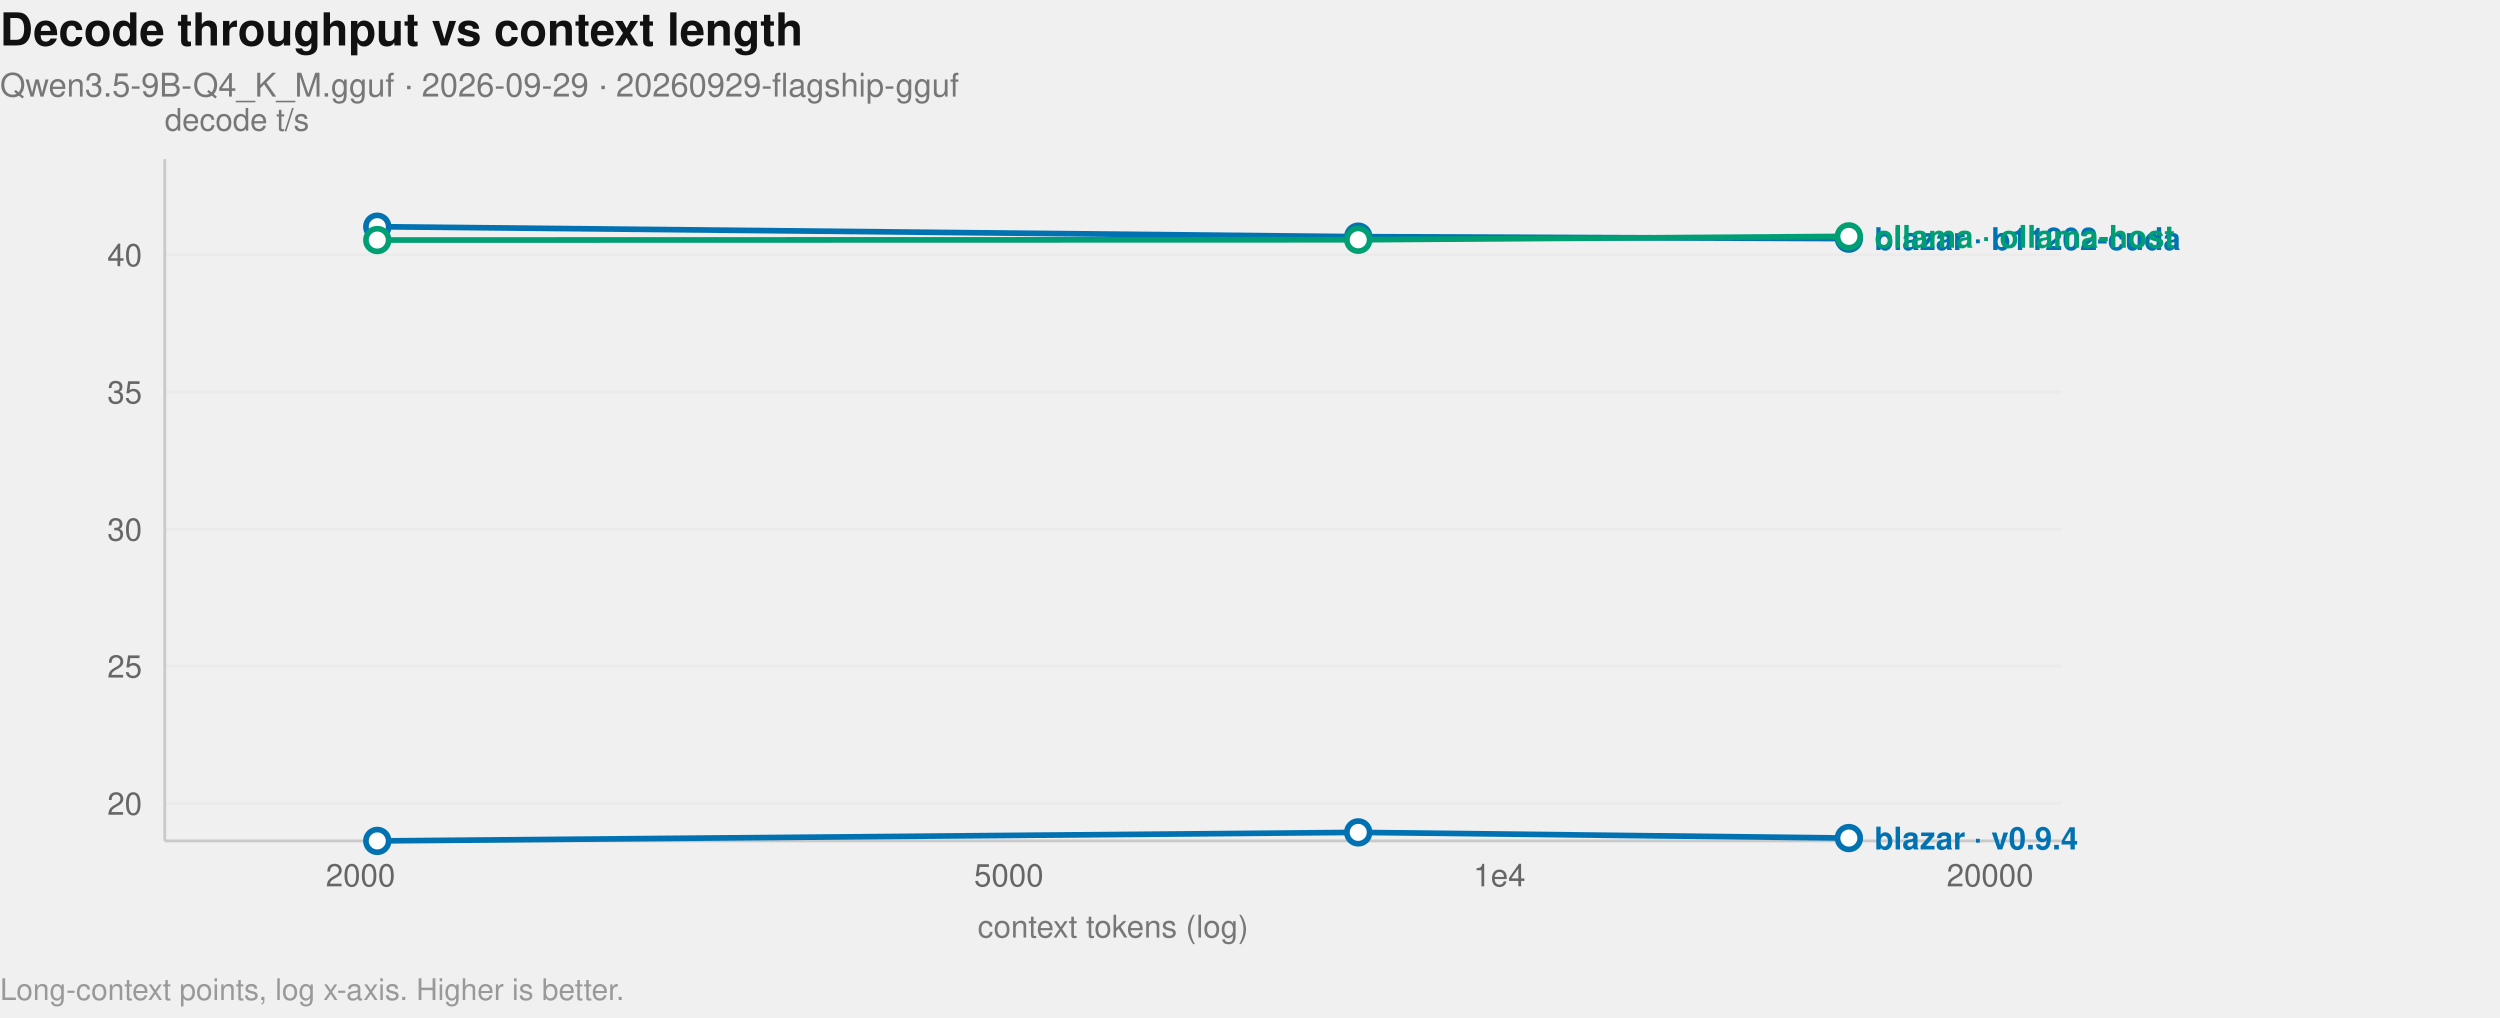
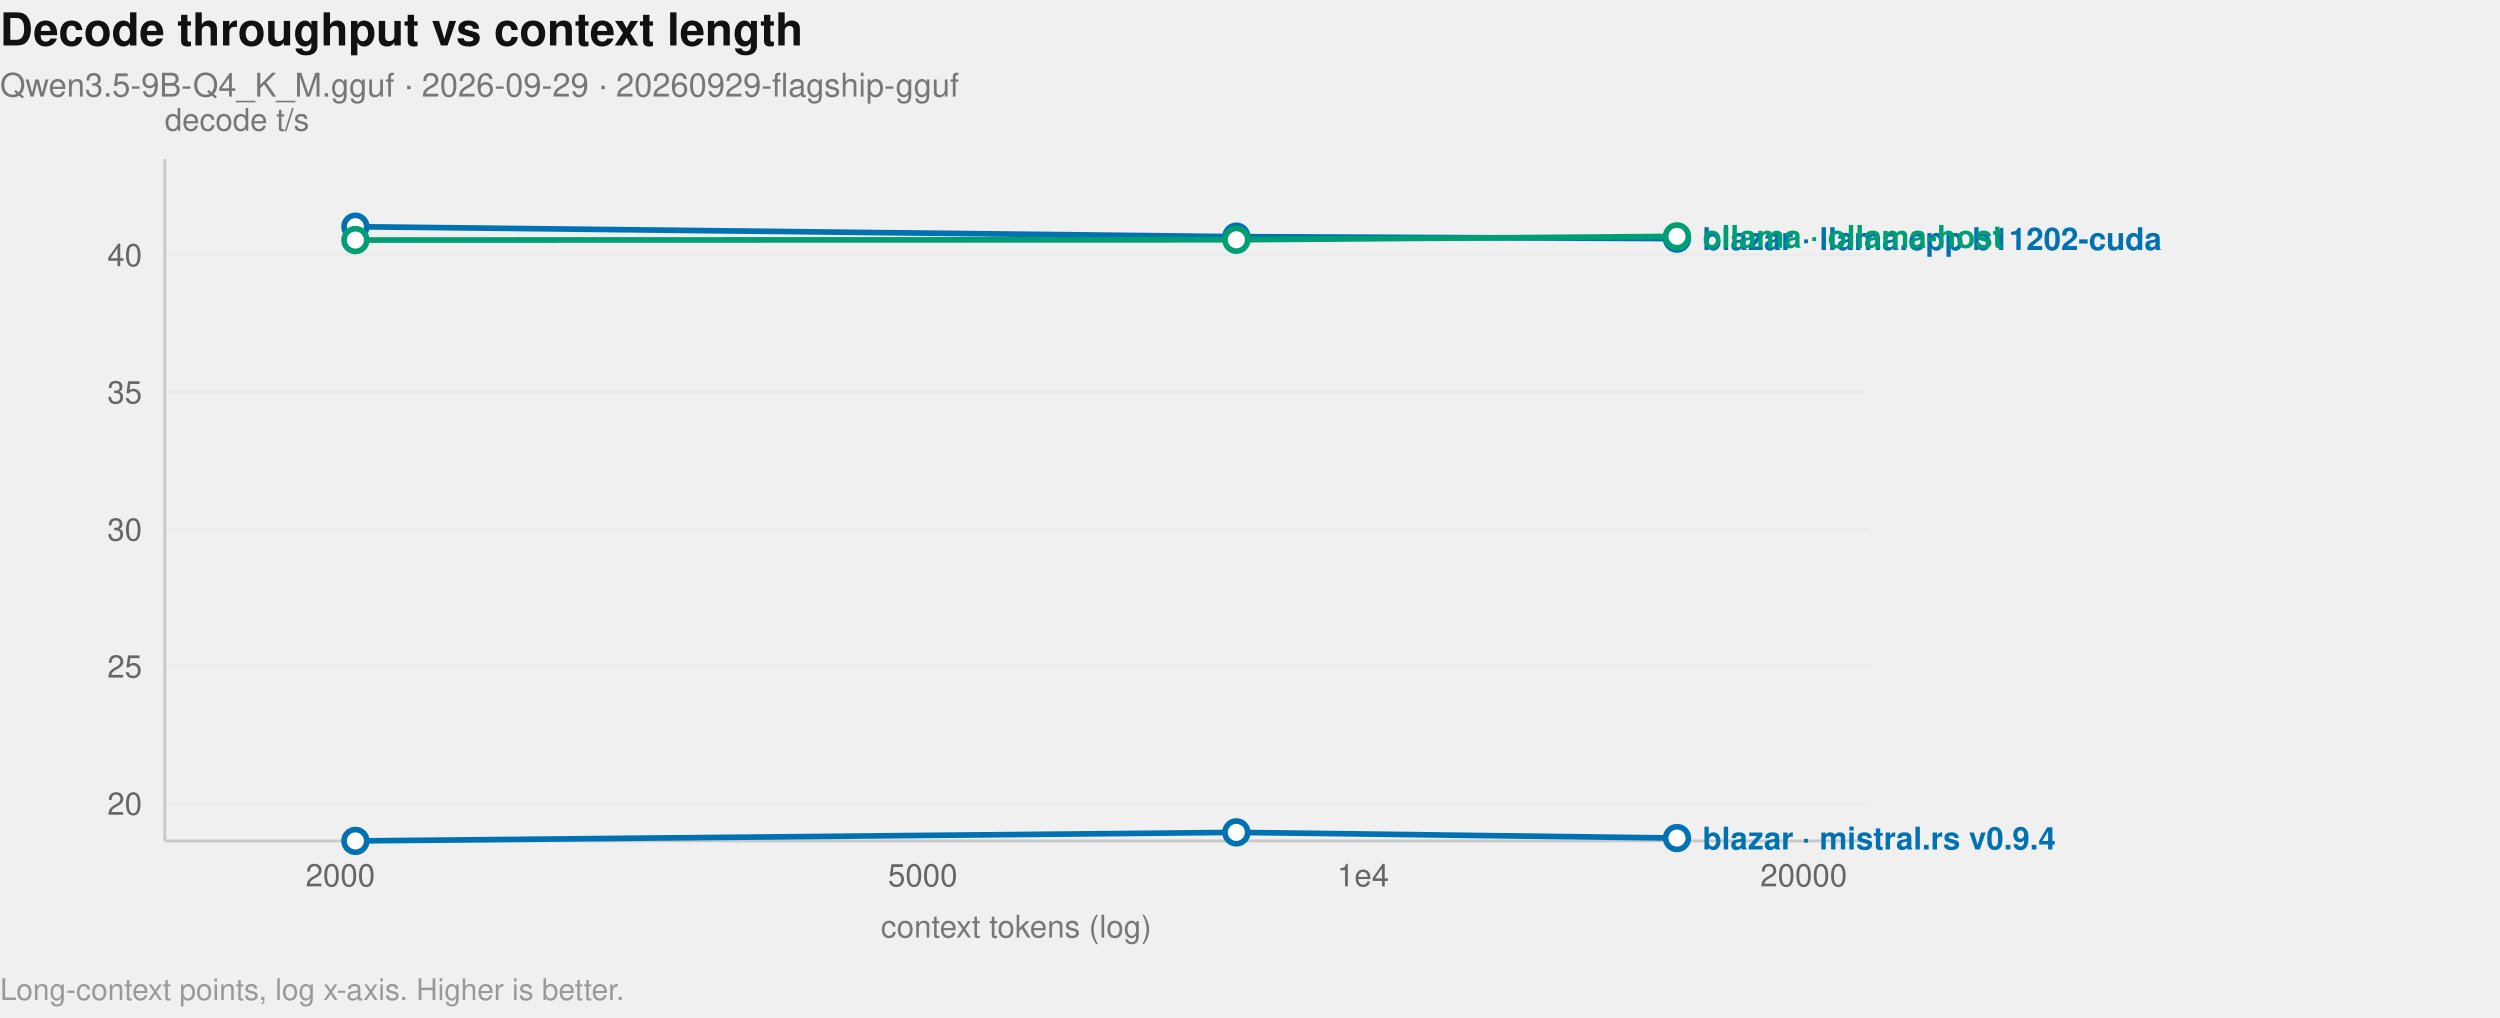
<svg xmlns="http://www.w3.org/2000/svg" width="880" height="358" viewBox="0 0 880 358" role="img">
  <text x="0" y="16" font-family="Helvetica, Arial, sans-serif" font-size="16" font-weight="600" fill="#111111">Decode throughput vs context length</text>
  <text x="0" y="34" font-family="Helvetica, Arial, sans-serif" font-size="11.5" fill="#777777">Qwen3.5-9B-Q4_K_M.gguf · 2026-09-29 · 20260929-flagship-gguf</text>
-   <line x1="58" y1="282.8" x2="725.6" y2="282.8" stroke="#EBEBEB" stroke-width="1" />
+   <line x1="58" y1="282.8" x2="657.4" y2="282.8" stroke="#EBEBEB" stroke-width="1" />
  <text x="50" y="286.8" font-family="Helvetica, Arial, sans-serif" font-size="11" fill="#666666" text-anchor="end">20</text>
-   <line x1="58" y1="234.5" x2="725.6" y2="234.5" stroke="#EBEBEB" stroke-width="1" />
+   <line x1="58" y1="234.5" x2="657.4" y2="234.5" stroke="#EBEBEB" stroke-width="1" />
  <text x="50" y="238.5" font-family="Helvetica, Arial, sans-serif" font-size="11" fill="#666666" text-anchor="end">25</text>
-   <line x1="58" y1="186.3" x2="725.6" y2="186.3" stroke="#EBEBEB" stroke-width="1" />
+   <line x1="58" y1="186.3" x2="657.4" y2="186.3" stroke="#EBEBEB" stroke-width="1" />
  <text x="50" y="190.3" font-family="Helvetica, Arial, sans-serif" font-size="11" fill="#666666" text-anchor="end">30</text>
-   <line x1="58" y1="138.0" x2="725.6" y2="138.0" stroke="#EBEBEB" stroke-width="1" />
+   <line x1="58" y1="138.0" x2="657.4" y2="138.0" stroke="#EBEBEB" stroke-width="1" />
  <text x="50" y="142.0" font-family="Helvetica, Arial, sans-serif" font-size="11" fill="#666666" text-anchor="end">35</text>
-   <line x1="58" y1="89.7" x2="725.6" y2="89.7" stroke="#EBEBEB" stroke-width="1" />
+   <line x1="58" y1="89.7" x2="657.4" y2="89.7" stroke="#EBEBEB" stroke-width="1" />
  <text x="50" y="93.7" font-family="Helvetica, Arial, sans-serif" font-size="11" fill="#666666" text-anchor="end">40</text>
-   <text x="126.9" y="312" font-family="Helvetica, Arial, sans-serif" font-size="11" fill="#666666" text-anchor="middle">2000</text>
-   <text x="355.1" y="312" font-family="Helvetica, Arial, sans-serif" font-size="11" fill="#666666" text-anchor="middle">5000</text>
-   <text x="527.8" y="312" font-family="Helvetica, Arial, sans-serif" font-size="11" fill="#666666" text-anchor="middle">1e4</text>
-   <text x="700.5" y="312" font-family="Helvetica, Arial, sans-serif" font-size="11" fill="#666666" text-anchor="middle">20000</text>
+   <text x="119.8" y="312" font-family="Helvetica, Arial, sans-serif" font-size="11" fill="#666666" text-anchor="middle">2000</text>
+   <text x="324.8" y="312" font-family="Helvetica, Arial, sans-serif" font-size="11" fill="#666666" text-anchor="middle">5000</text>
+   <text x="479.8" y="312" font-family="Helvetica, Arial, sans-serif" font-size="11" fill="#666666" text-anchor="middle">1e4</text>
+   <text x="634.9" y="312" font-family="Helvetica, Arial, sans-serif" font-size="11" fill="#666666" text-anchor="middle">20000</text>
  <line x1="58" y1="56" x2="58" y2="296" stroke="#C9C9C9" stroke-width="1" />
-   <line x1="58" y1="296" x2="725.6" y2="296" stroke="#C9C9C9" stroke-width="1" />
+   <line x1="58" y1="296" x2="657.4" y2="296" stroke="#C9C9C9" stroke-width="1" />
  <text x="58" y="46" font-family="Helvetica, Arial, sans-serif" font-size="11" fill="#777777">decode t/s</text>
-   <text x="391.8" y="330" font-family="Helvetica, Arial, sans-serif" font-size="11" fill="#777777" text-anchor="middle">context tokens (log)</text>
-   <polyline points="132.8,79.8 478.1,83.3 650.8,84.0" fill="none" stroke="#0072B2" stroke-width="2" stroke-linejoin="round" />
-   <circle cx="132.8" cy="79.8" r="4" fill="#FFFFFF" stroke="#0072B2" stroke-width="2" />
-   <circle cx="478.1" cy="83.3" r="4" fill="#FFFFFF" stroke="#0072B2" stroke-width="2" />
-   <circle cx="650.8" cy="84.0" r="4" fill="#FFFFFF" stroke="#0072B2" stroke-width="2" />
-   <text x="659.8" y="88.0" font-family="Helvetica, Arial, sans-serif" font-size="11" fill="#0072B2" font-weight="600">blazar · b11202-cuda</text>
-   <polyline points="132.8,296.0 478.1,293.0 650.8,295.0" fill="none" stroke="#0072B2" stroke-width="2" stroke-linejoin="round" />
-   <circle cx="132.8" cy="296.0" r="4" fill="#FFFFFF" stroke="#0072B2" stroke-width="2" />
-   <circle cx="478.1" cy="293.0" r="4" fill="#FFFFFF" stroke="#0072B2" stroke-width="2" />
-   <circle cx="650.8" cy="295.0" r="4" fill="#FFFFFF" stroke="#0072B2" stroke-width="2" />
-   <text x="659.8" y="299.0" font-family="Helvetica, Arial, sans-serif" font-size="11" fill="#0072B2" font-weight="600">blazar · v0.9.4</text>
-   <polyline points="132.8,84.5 478.1,84.4 650.8,83.2" fill="none" stroke="#009E73" stroke-width="2" stroke-linejoin="round" />
-   <circle cx="132.8" cy="84.5" r="4" fill="#FFFFFF" stroke="#009E73" stroke-width="2" />
-   <circle cx="478.1" cy="84.4" r="4" fill="#FFFFFF" stroke="#009E73" stroke-width="2" />
-   <circle cx="650.8" cy="83.2" r="4" fill="#FFFFFF" stroke="#009E73" stroke-width="2" />
-   <text x="659.8" y="87.2" font-family="Helvetica, Arial, sans-serif" font-size="11" fill="#009E73" font-weight="600">ollama · ollama-host</text>
+   <text x="357.7" y="330" font-family="Helvetica, Arial, sans-serif" font-size="11" fill="#777777" text-anchor="middle">context tokens (log)</text>
+   <polyline points="125.1,79.8 435.2,83.3 590.3,84.0" fill="none" stroke="#0072B2" stroke-width="2" stroke-linejoin="round" />
+   <circle cx="125.1" cy="79.8" r="4" fill="#FFFFFF" stroke="#0072B2" stroke-width="2" />
+   <circle cx="435.2" cy="83.3" r="4" fill="#FFFFFF" stroke="#0072B2" stroke-width="2" />
+   <circle cx="590.3" cy="84.0" r="4" fill="#FFFFFF" stroke="#0072B2" stroke-width="2" />
+   <text x="599.3" y="88.0" font-family="Helvetica, Arial, sans-serif" font-size="11" fill="#0072B2" font-weight="600">blazar · llama.cpp b11202-cuda</text>
+   <polyline points="125.1,296.0 435.2,293.0 590.3,295.0" fill="none" stroke="#0072B2" stroke-width="2" stroke-linejoin="round" />
+   <circle cx="125.1" cy="296.0" r="4" fill="#FFFFFF" stroke="#0072B2" stroke-width="2" />
+   <circle cx="435.2" cy="293.0" r="4" fill="#FFFFFF" stroke="#0072B2" stroke-width="2" />
+   <circle cx="590.3" cy="295.0" r="4" fill="#FFFFFF" stroke="#0072B2" stroke-width="2" />
+   <text x="599.3" y="299.0" font-family="Helvetica, Arial, sans-serif" font-size="11" fill="#0072B2" font-weight="600">blazar · mistral.rs v0.9.4</text>
+   <polyline points="125.1,84.5 435.2,84.4 590.3,83.2" fill="none" stroke="#009E73" stroke-width="2" stroke-linejoin="round" />
+   <circle cx="125.1" cy="84.5" r="4" fill="#FFFFFF" stroke="#009E73" stroke-width="2" />
+   <circle cx="435.2" cy="84.4" r="4" fill="#FFFFFF" stroke="#009E73" stroke-width="2" />
+   <circle cx="590.3" cy="83.2" r="4" fill="#FFFFFF" stroke="#009E73" stroke-width="2" />
+   <text x="599.3" y="87.2" font-family="Helvetica, Arial, sans-serif" font-size="11" fill="#009E73" font-weight="600">ollama · ollama-host</text>
  <text x="0" y="352" font-family="Helvetica, Arial, sans-serif" font-size="10.5" fill="#999999">Long-context points, log x-axis. Higher is better.</text>
</svg>
